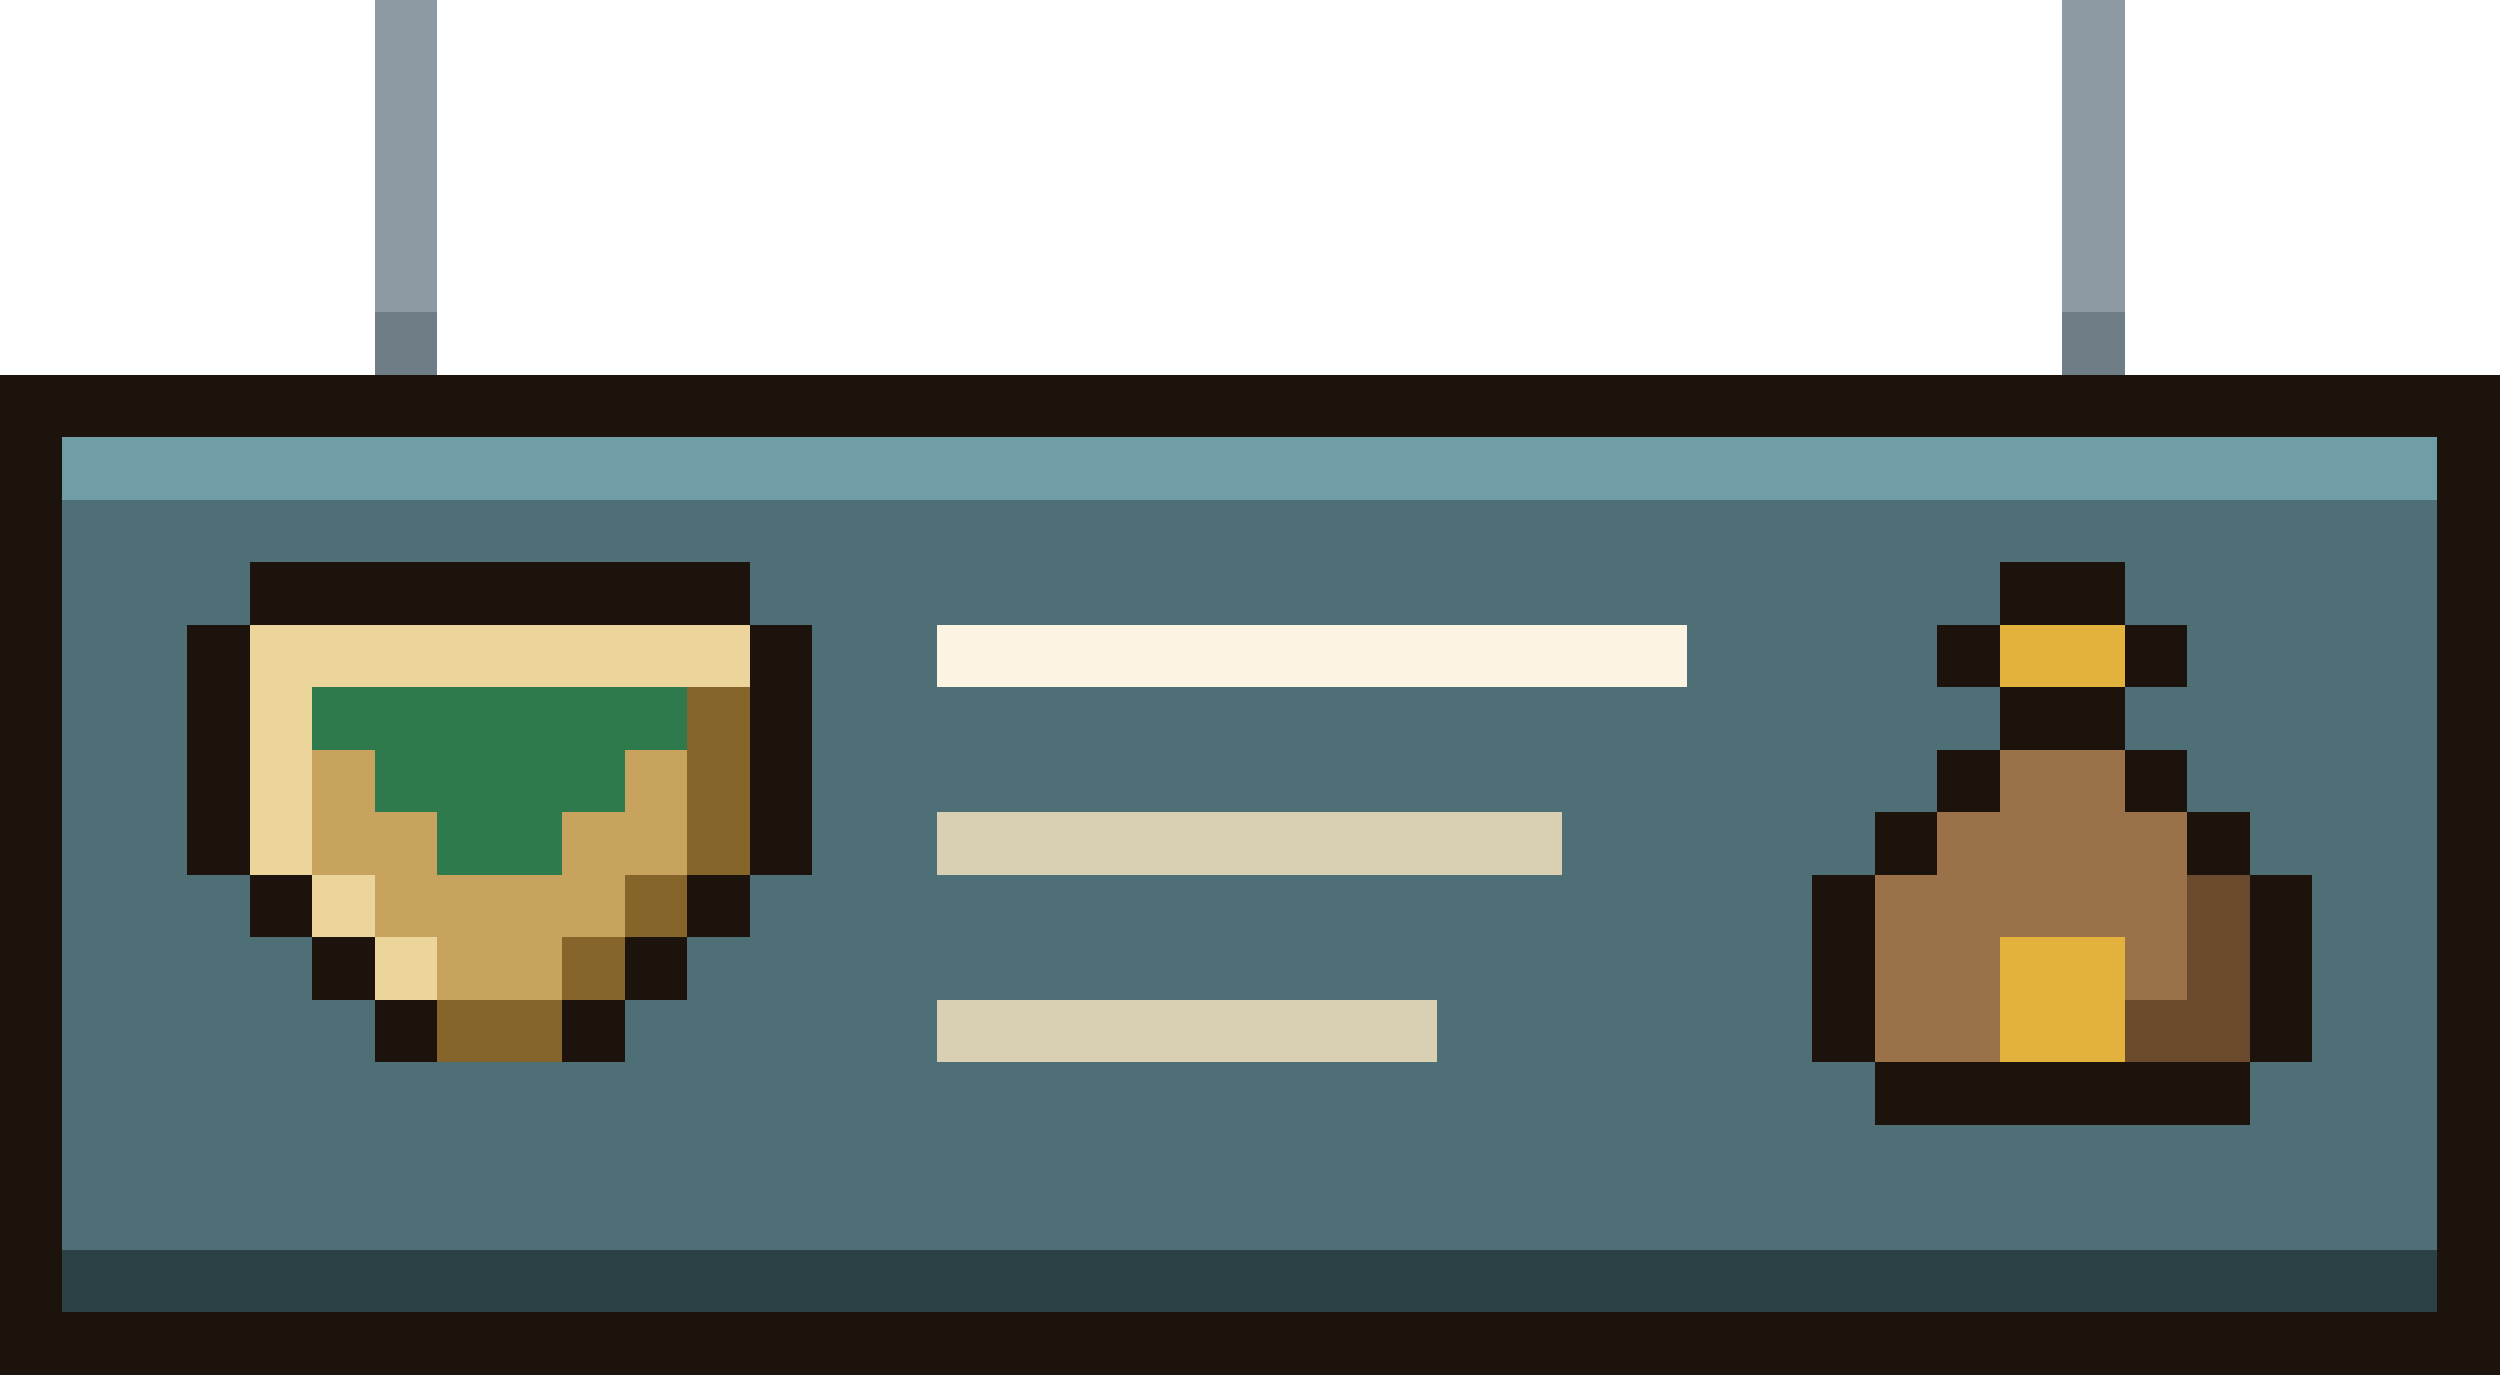
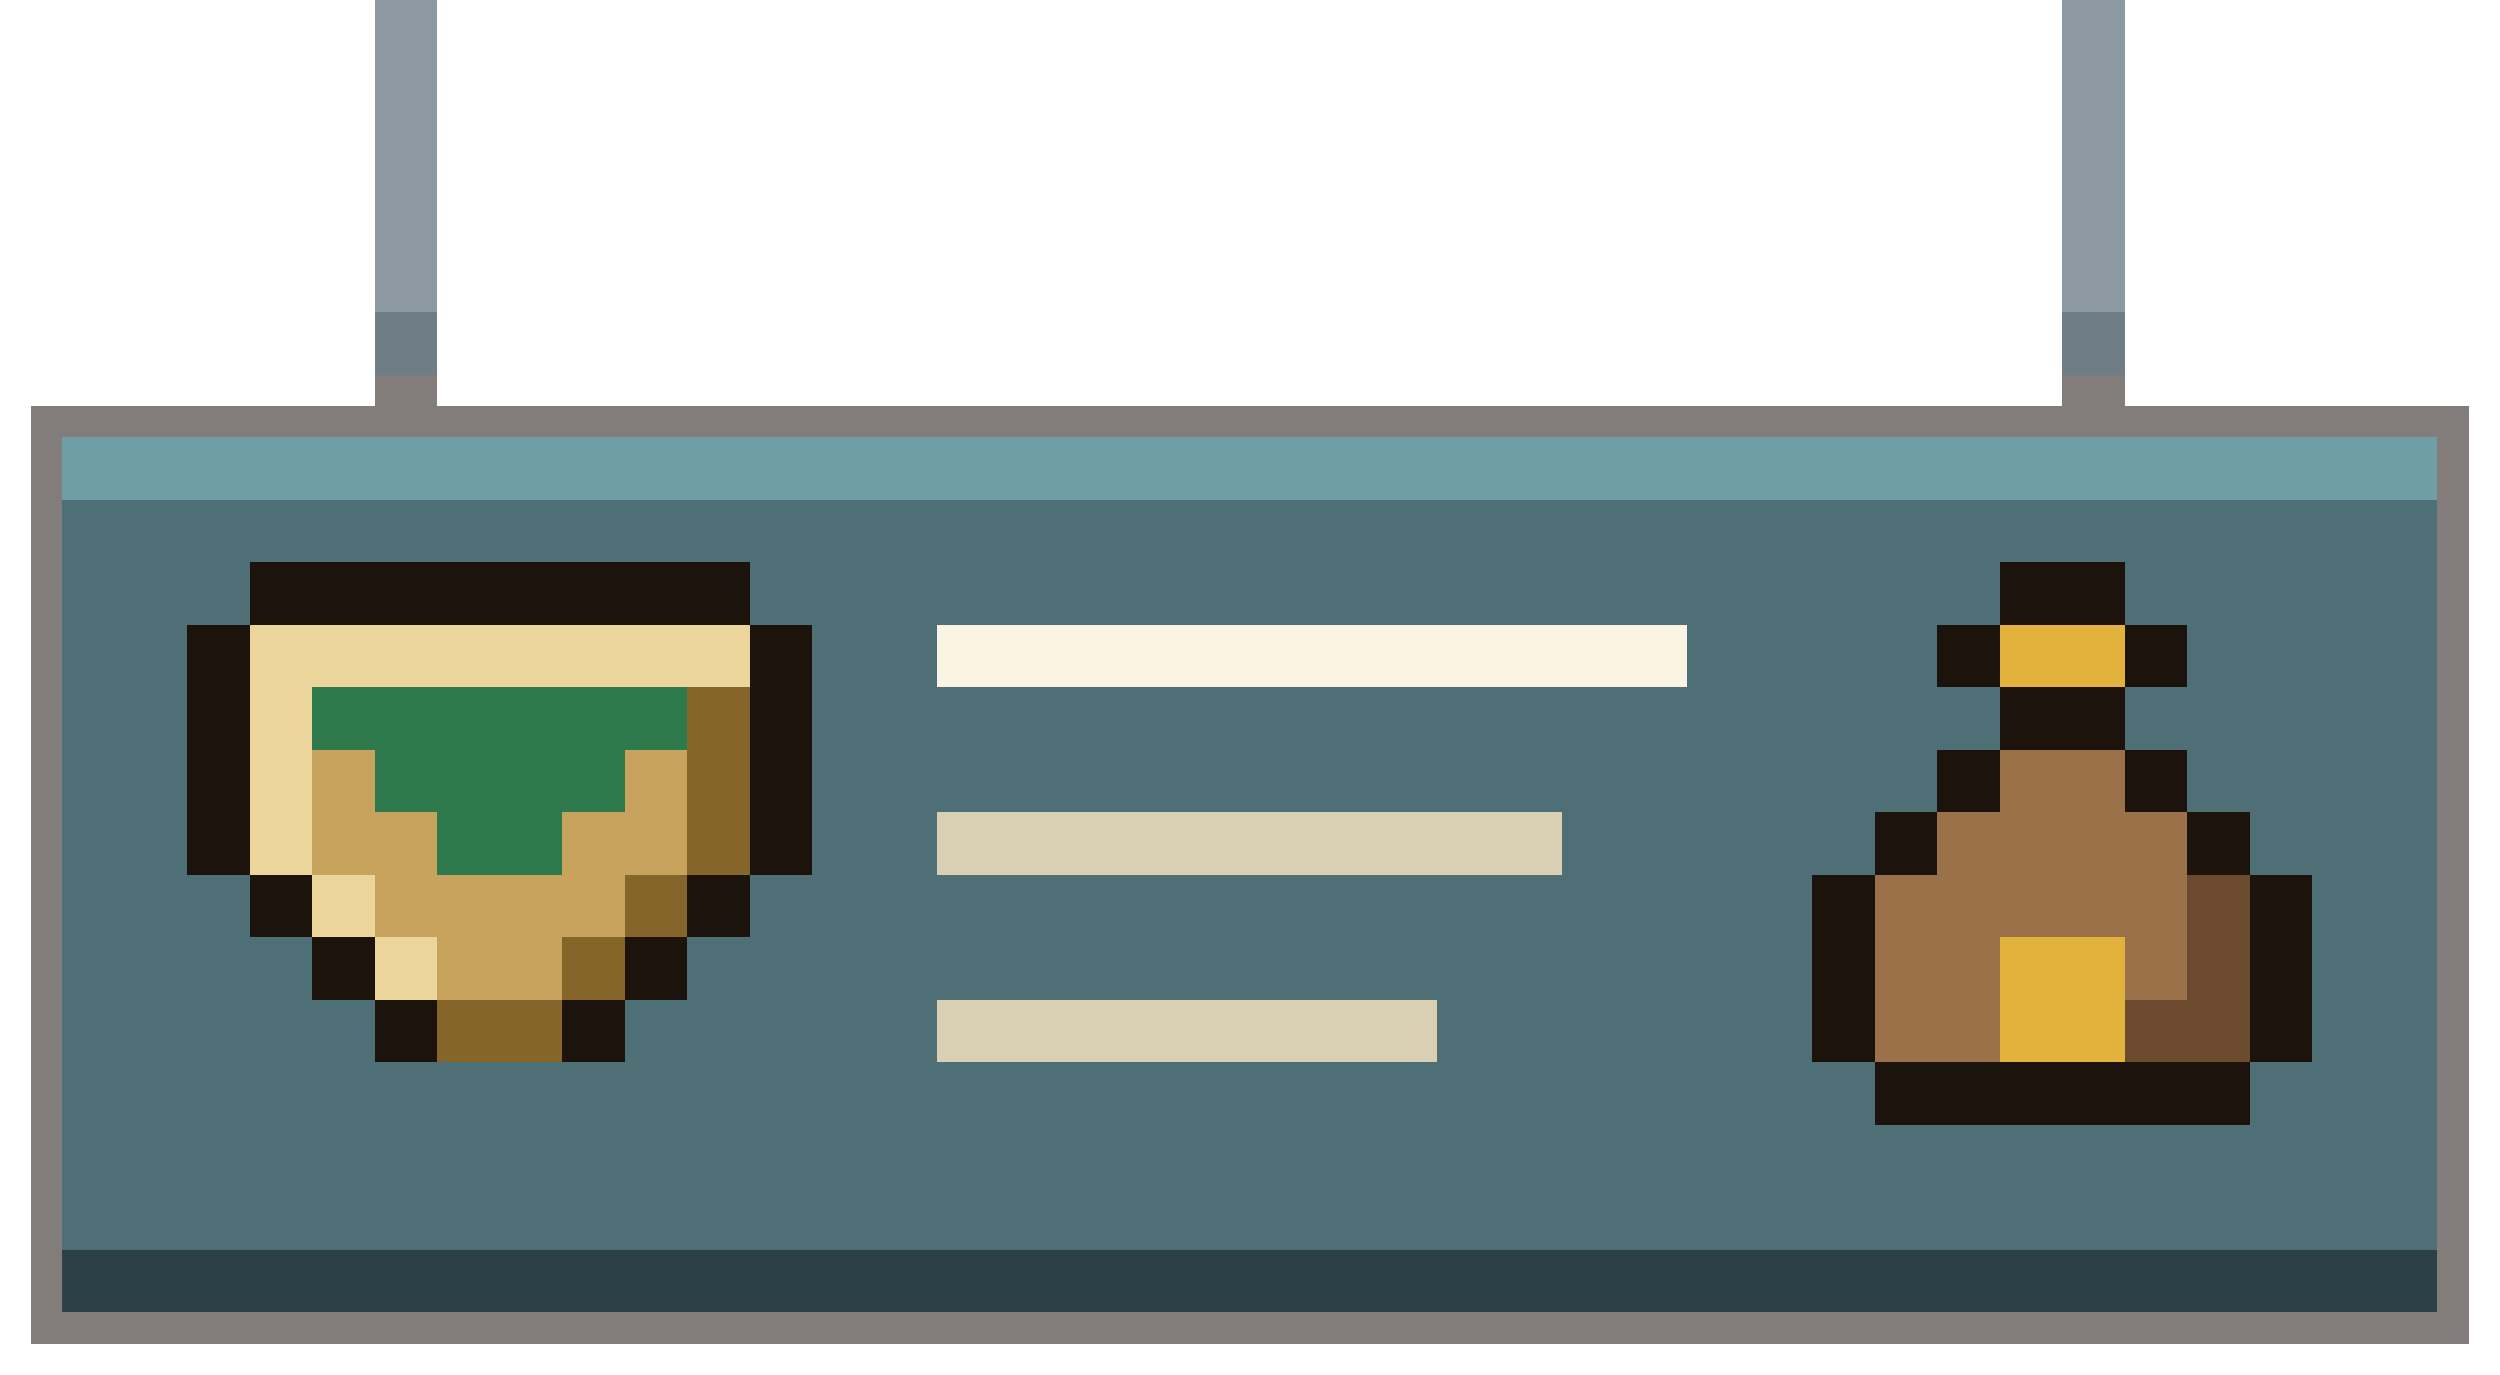
- <svg xmlns="http://www.w3.org/2000/svg" viewBox="0 0 40 22" width="160" height="88" shape-rendering="crispEdges">
-   <rect x="6" y="0" width="1" height="1" fill="#8e9aa3" />
-   <rect x="33" y="0" width="1" height="1" fill="#8e9aa3" />
-   <rect x="6" y="1" width="1" height="1" fill="#8e9aa3" />
-   <rect x="33" y="1" width="1" height="1" fill="#8e9aa3" />
-   <rect x="6" y="2" width="1" height="1" fill="#8e9aa3" />
-   <rect x="33" y="2" width="1" height="1" fill="#8e9aa3" />
-   <rect x="6" y="3" width="1" height="1" fill="#8e9aa3" />
-   <rect x="33" y="3" width="1" height="1" fill="#8e9aa3" />
-   <rect x="6" y="4" width="1" height="1" fill="#8e9aa3" />
-   <rect x="33" y="4" width="1" height="1" fill="#8e9aa3" />
-   <rect x="6" y="5" width="1" height="1" fill="#6f7d87" />
-   <rect x="33" y="5" width="1" height="1" fill="#6f7d87" />
-   <rect x="0" y="6" width="40" height="1" fill="#1b130c" />
-   <rect x="0" y="7" width="1" height="1" fill="#1b130c" />
-   <rect x="1" y="7" width="38" height="1" fill="#6f9ea6" />
-   <rect x="39" y="7" width="1" height="1" fill="#1b130c" />
-   <rect x="0" y="8" width="1" height="1" fill="#1b130c" />
-   <rect x="1" y="8" width="38" height="1" fill="#4d6f75" />
-   <rect x="39" y="8" width="1" height="1" fill="#1b130c" />
-   <rect x="0" y="9" width="1" height="1" fill="#1b130c" />
-   <rect x="1" y="9" width="3" height="1" fill="#4d6f75" />
-   <rect x="4" y="9" width="8" height="1" fill="#1b130c" />
-   <rect x="12" y="9" width="20" height="1" fill="#4d6f75" />
-   <rect x="32" y="9" width="2" height="1" fill="#1b130c" />
-   <rect x="34" y="9" width="5" height="1" fill="#4d6f75" />
-   <rect x="39" y="9" width="1" height="1" fill="#1b130c" />
-   <rect x="0" y="10" width="1" height="1" fill="#1b130c" />
-   <rect x="1" y="10" width="2" height="1" fill="#4d6f75" />
-   <rect x="3" y="10" width="1" height="1" fill="#1b130c" />
-   <rect x="4" y="10" width="8" height="1" fill="#ecd59a" />
-   <rect x="12" y="10" width="1" height="1" fill="#1b130c" />
-   <rect x="13" y="10" width="2" height="1" fill="#4d6f75" />
-   <rect x="15" y="10" width="12" height="1" fill="#fbf4e2" />
-   <rect x="27" y="10" width="4" height="1" fill="#4d6f75" />
-   <rect x="31" y="10" width="1" height="1" fill="#1b130c" />
-   <rect x="32" y="10" width="2" height="1" fill="#e3b23c" />
-   <rect x="34" y="10" width="1" height="1" fill="#1b130c" />
-   <rect x="35" y="10" width="4" height="1" fill="#4d6f75" />
-   <rect x="39" y="10" width="1" height="1" fill="#1b130c" />
-   <rect x="0" y="11" width="1" height="1" fill="#1b130c" />
-   <rect x="1" y="11" width="2" height="1" fill="#4d6f75" />
-   <rect x="3" y="11" width="1" height="1" fill="#1b130c" />
-   <rect x="4" y="11" width="1" height="1" fill="#ecd59a" />
-   <rect x="5" y="11" width="6" height="1" fill="#2f7a4d" />
-   <rect x="11" y="11" width="1" height="1" fill="#86652a" />
-   <rect x="12" y="11" width="1" height="1" fill="#1b130c" />
-   <rect x="13" y="11" width="19" height="1" fill="#4d6f75" />
-   <rect x="32" y="11" width="2" height="1" fill="#1b130c" />
-   <rect x="34" y="11" width="5" height="1" fill="#4d6f75" />
-   <rect x="39" y="11" width="1" height="1" fill="#1b130c" />
-   <rect x="0" y="12" width="1" height="1" fill="#1b130c" />
-   <rect x="1" y="12" width="2" height="1" fill="#4d6f75" />
-   <rect x="3" y="12" width="1" height="1" fill="#1b130c" />
-   <rect x="4" y="12" width="1" height="1" fill="#ecd59a" />
-   <rect x="5" y="12" width="1" height="1" fill="#c8a35e" />
-   <rect x="6" y="12" width="4" height="1" fill="#2f7a4d" />
-   <rect x="10" y="12" width="1" height="1" fill="#c8a35e" />
-   <rect x="11" y="12" width="1" height="1" fill="#86652a" />
-   <rect x="12" y="12" width="1" height="1" fill="#1b130c" />
-   <rect x="13" y="12" width="18" height="1" fill="#4d6f75" />
-   <rect x="31" y="12" width="1" height="1" fill="#1b130c" />
-   <rect x="32" y="12" width="2" height="1" fill="#9a7148" />
-   <rect x="34" y="12" width="1" height="1" fill="#1b130c" />
-   <rect x="35" y="12" width="4" height="1" fill="#4d6f75" />
-   <rect x="39" y="12" width="1" height="1" fill="#1b130c" />
-   <rect x="0" y="13" width="1" height="1" fill="#1b130c" />
-   <rect x="1" y="13" width="2" height="1" fill="#4d6f75" />
-   <rect x="3" y="13" width="1" height="1" fill="#1b130c" />
-   <rect x="4" y="13" width="1" height="1" fill="#ecd59a" />
-   <rect x="5" y="13" width="2" height="1" fill="#c8a35e" />
-   <rect x="7" y="13" width="2" height="1" fill="#2f7a4d" />
-   <rect x="9" y="13" width="2" height="1" fill="#c8a35e" />
-   <rect x="11" y="13" width="1" height="1" fill="#86652a" />
-   <rect x="12" y="13" width="1" height="1" fill="#1b130c" />
-   <rect x="13" y="13" width="2" height="1" fill="#4d6f75" />
-   <rect x="15" y="13" width="10" height="1" fill="#d9cfb2" />
-   <rect x="25" y="13" width="5" height="1" fill="#4d6f75" />
-   <rect x="30" y="13" width="1" height="1" fill="#1b130c" />
-   <rect x="31" y="13" width="4" height="1" fill="#9a7148" />
-   <rect x="35" y="13" width="1" height="1" fill="#1b130c" />
-   <rect x="36" y="13" width="3" height="1" fill="#4d6f75" />
-   <rect x="39" y="13" width="1" height="1" fill="#1b130c" />
-   <rect x="0" y="14" width="1" height="1" fill="#1b130c" />
-   <rect x="1" y="14" width="3" height="1" fill="#4d6f75" />
-   <rect x="4" y="14" width="1" height="1" fill="#1b130c" />
-   <rect x="5" y="14" width="1" height="1" fill="#ecd59a" />
-   <rect x="6" y="14" width="4" height="1" fill="#c8a35e" />
-   <rect x="10" y="14" width="1" height="1" fill="#86652a" />
-   <rect x="11" y="14" width="1" height="1" fill="#1b130c" />
-   <rect x="12" y="14" width="17" height="1" fill="#4d6f75" />
-   <rect x="29" y="14" width="1" height="1" fill="#1b130c" />
-   <rect x="30" y="14" width="5" height="1" fill="#9a7148" />
-   <rect x="35" y="14" width="1" height="1" fill="#6b4a2e" />
-   <rect x="36" y="14" width="1" height="1" fill="#1b130c" />
-   <rect x="37" y="14" width="2" height="1" fill="#4d6f75" />
-   <rect x="39" y="14" width="1" height="1" fill="#1b130c" />
-   <rect x="0" y="15" width="1" height="1" fill="#1b130c" />
-   <rect x="1" y="15" width="4" height="1" fill="#4d6f75" />
-   <rect x="5" y="15" width="1" height="1" fill="#1b130c" />
-   <rect x="6" y="15" width="1" height="1" fill="#ecd59a" />
-   <rect x="7" y="15" width="2" height="1" fill="#c8a35e" />
-   <rect x="9" y="15" width="1" height="1" fill="#86652a" />
-   <rect x="10" y="15" width="1" height="1" fill="#1b130c" />
-   <rect x="11" y="15" width="18" height="1" fill="#4d6f75" />
-   <rect x="29" y="15" width="1" height="1" fill="#1b130c" />
-   <rect x="30" y="15" width="2" height="1" fill="#9a7148" />
-   <rect x="32" y="15" width="2" height="1" fill="#e3b23c" />
-   <rect x="34" y="15" width="1" height="1" fill="#9a7148" />
-   <rect x="35" y="15" width="1" height="1" fill="#6b4a2e" />
-   <rect x="36" y="15" width="1" height="1" fill="#1b130c" />
-   <rect x="37" y="15" width="2" height="1" fill="#4d6f75" />
-   <rect x="39" y="15" width="1" height="1" fill="#1b130c" />
-   <rect x="0" y="16" width="1" height="1" fill="#1b130c" />
-   <rect x="1" y="16" width="5" height="1" fill="#4d6f75" />
-   <rect x="6" y="16" width="1" height="1" fill="#1b130c" />
-   <rect x="7" y="16" width="2" height="1" fill="#86652a" />
-   <rect x="9" y="16" width="1" height="1" fill="#1b130c" />
-   <rect x="10" y="16" width="5" height="1" fill="#4d6f75" />
-   <rect x="15" y="16" width="8" height="1" fill="#d9cfb2" />
-   <rect x="23" y="16" width="6" height="1" fill="#4d6f75" />
-   <rect x="29" y="16" width="1" height="1" fill="#1b130c" />
-   <rect x="30" y="16" width="2" height="1" fill="#9a7148" />
-   <rect x="32" y="16" width="2" height="1" fill="#e3b23c" />
-   <rect x="34" y="16" width="2" height="1" fill="#6b4a2e" />
-   <rect x="36" y="16" width="1" height="1" fill="#1b130c" />
-   <rect x="37" y="16" width="2" height="1" fill="#4d6f75" />
-   <rect x="39" y="16" width="1" height="1" fill="#1b130c" />
-   <rect x="0" y="17" width="1" height="1" fill="#1b130c" />
-   <rect x="1" y="17" width="29" height="1" fill="#4d6f75" />
-   <rect x="30" y="17" width="6" height="1" fill="#1b130c" />
-   <rect x="36" y="17" width="3" height="1" fill="#4d6f75" />
-   <rect x="39" y="17" width="1" height="1" fill="#1b130c" />
-   <rect x="0" y="18" width="1" height="1" fill="#1b130c" />
-   <rect x="1" y="18" width="38" height="1" fill="#4d6f75" />
-   <rect x="39" y="18" width="1" height="1" fill="#1b130c" />
-   <rect x="0" y="19" width="1" height="1" fill="#1b130c" />
-   <rect x="1" y="19" width="38" height="1" fill="#4d6f75" />
-   <rect x="39" y="19" width="1" height="1" fill="#1b130c" />
-   <rect x="0" y="20" width="1" height="1" fill="#1b130c" />
-   <rect x="1" y="20" width="38" height="1" fill="#2c4145" />
-   <rect x="39" y="20" width="1" height="1" fill="#1b130c" />
-   <rect x="0" y="21" width="40" height="1" fill="#1b130c" />
+ <svg xmlns="http://www.w3.org/2000/svg" viewBox="0 0 80 44" width="160" height="88" shape-rendering="crispEdges">
+   <rect x="12" y="0" width="2" height="1" fill="#8e9aa3" />
+   <rect x="66" y="0" width="2" height="1" fill="#8e9aa3" />
+   <rect x="12" y="1" width="2" height="1" fill="#8e9aa3" />
+   <rect x="66" y="1" width="2" height="1" fill="#8e9aa3" />
+   <rect x="12" y="2" width="2" height="1" fill="#8e9aa3" />
+   <rect x="66" y="2" width="2" height="1" fill="#8e9aa3" />
+   <rect x="12" y="3" width="2" height="1" fill="#8e9aa3" />
+   <rect x="66" y="3" width="2" height="1" fill="#8e9aa3" />
+   <rect x="12" y="4" width="2" height="1" fill="#8e9aa3" />
+   <rect x="66" y="4" width="2" height="1" fill="#8e9aa3" />
+   <rect x="12" y="5" width="2" height="1" fill="#8e9aa3" />
+   <rect x="66" y="5" width="2" height="1" fill="#8e9aa3" />
+   <rect x="12" y="6" width="2" height="1" fill="#8e9aa3" />
+   <rect x="66" y="6" width="2" height="1" fill="#8e9aa3" />
+   <rect x="12" y="7" width="2" height="1" fill="#8e9aa3" />
+   <rect x="66" y="7" width="2" height="1" fill="#8e9aa3" />
+   <rect x="12" y="8" width="2" height="1" fill="#8e9aa3" />
+   <rect x="66" y="8" width="2" height="1" fill="#8e9aa3" />
+   <rect x="12" y="9" width="2" height="1" fill="#8e9aa3" />
+   <rect x="66" y="9" width="2" height="1" fill="#8e9aa3" />
+   <rect x="12" y="10" width="2" height="1" fill="#6f7d87" />
+   <rect x="66" y="10" width="2" height="1" fill="#6f7d87" />
+   <rect x="12" y="11" width="2" height="1" fill="#6f7d87" />
+   <rect x="66" y="11" width="2" height="1" fill="#6f7d87" />
+   <rect x="12" y="12" width="2" height="1" fill="#1b130c" opacity="0.55" />
+   <rect x="66" y="12" width="2" height="1" fill="#1b130c" opacity="0.55" />
+   <rect x="1" y="13" width="78" height="1" fill="#1b130c" opacity="0.55" />
+   <rect x="1" y="14" width="1" height="1" fill="#1b130c" opacity="0.55" />
+   <rect x="2" y="14" width="76" height="1" fill="#6f9ea6" />
+   <rect x="78" y="14" width="1" height="1" fill="#1b130c" opacity="0.55" />
+   <rect x="1" y="15" width="1" height="1" fill="#1b130c" opacity="0.55" />
+   <rect x="2" y="15" width="76" height="1" fill="#6f9ea6" />
+   <rect x="78" y="15" width="1" height="1" fill="#1b130c" opacity="0.55" />
+   <rect x="1" y="16" width="1" height="1" fill="#1b130c" opacity="0.55" />
+   <rect x="2" y="16" width="76" height="1" fill="#4d6f75" />
+   <rect x="78" y="16" width="1" height="1" fill="#1b130c" opacity="0.55" />
+   <rect x="1" y="17" width="1" height="1" fill="#1b130c" opacity="0.55" />
+   <rect x="2" y="17" width="76" height="1" fill="#4d6f75" />
+   <rect x="78" y="17" width="1" height="1" fill="#1b130c" opacity="0.55" />
+   <rect x="1" y="18" width="1" height="1" fill="#1b130c" opacity="0.55" />
+   <rect x="2" y="18" width="6" height="1" fill="#4d6f75" />
+   <rect x="8" y="18" width="16" height="1" fill="#1b130c" />
+   <rect x="24" y="18" width="40" height="1" fill="#4d6f75" />
+   <rect x="64" y="18" width="4" height="1" fill="#1b130c" />
+   <rect x="68" y="18" width="10" height="1" fill="#4d6f75" />
+   <rect x="78" y="18" width="1" height="1" fill="#1b130c" opacity="0.55" />
+   <rect x="1" y="19" width="1" height="1" fill="#1b130c" opacity="0.55" />
+   <rect x="2" y="19" width="6" height="1" fill="#4d6f75" />
+   <rect x="8" y="19" width="16" height="1" fill="#1b130c" />
+   <rect x="24" y="19" width="40" height="1" fill="#4d6f75" />
+   <rect x="64" y="19" width="4" height="1" fill="#1b130c" />
+   <rect x="68" y="19" width="10" height="1" fill="#4d6f75" />
+   <rect x="78" y="19" width="1" height="1" fill="#1b130c" opacity="0.55" />
+   <rect x="1" y="20" width="1" height="1" fill="#1b130c" opacity="0.55" />
+   <rect x="2" y="20" width="4" height="1" fill="#4d6f75" />
+   <rect x="6" y="20" width="2" height="1" fill="#1b130c" />
+   <rect x="8" y="20" width="16" height="1" fill="#ecd59a" />
+   <rect x="24" y="20" width="2" height="1" fill="#1b130c" />
+   <rect x="26" y="20" width="4" height="1" fill="#4d6f75" />
+   <rect x="30" y="20" width="24" height="1" fill="#fbf4e2" />
+   <rect x="54" y="20" width="8" height="1" fill="#4d6f75" />
+   <rect x="62" y="20" width="2" height="1" fill="#1b130c" />
+   <rect x="64" y="20" width="4" height="1" fill="#e3b23c" />
+   <rect x="68" y="20" width="2" height="1" fill="#1b130c" />
+   <rect x="70" y="20" width="8" height="1" fill="#4d6f75" />
+   <rect x="78" y="20" width="1" height="1" fill="#1b130c" opacity="0.55" />
+   <rect x="1" y="21" width="1" height="1" fill="#1b130c" opacity="0.55" />
+   <rect x="2" y="21" width="4" height="1" fill="#4d6f75" />
+   <rect x="6" y="21" width="2" height="1" fill="#1b130c" />
+   <rect x="8" y="21" width="16" height="1" fill="#ecd59a" />
+   <rect x="24" y="21" width="2" height="1" fill="#1b130c" />
+   <rect x="26" y="21" width="4" height="1" fill="#4d6f75" />
+   <rect x="30" y="21" width="24" height="1" fill="#fbf4e2" />
+   <rect x="54" y="21" width="8" height="1" fill="#4d6f75" />
+   <rect x="62" y="21" width="2" height="1" fill="#1b130c" />
+   <rect x="64" y="21" width="4" height="1" fill="#e3b23c" />
+   <rect x="68" y="21" width="2" height="1" fill="#1b130c" />
+   <rect x="70" y="21" width="8" height="1" fill="#4d6f75" />
+   <rect x="78" y="21" width="1" height="1" fill="#1b130c" opacity="0.55" />
+   <rect x="1" y="22" width="1" height="1" fill="#1b130c" opacity="0.55" />
+   <rect x="2" y="22" width="4" height="1" fill="#4d6f75" />
+   <rect x="6" y="22" width="2" height="1" fill="#1b130c" />
+   <rect x="8" y="22" width="2" height="1" fill="#ecd59a" />
+   <rect x="10" y="22" width="12" height="1" fill="#2f7a4d" />
+   <rect x="22" y="22" width="2" height="1" fill="#86652a" />
+   <rect x="24" y="22" width="2" height="1" fill="#1b130c" />
+   <rect x="26" y="22" width="38" height="1" fill="#4d6f75" />
+   <rect x="64" y="22" width="4" height="1" fill="#1b130c" />
+   <rect x="68" y="22" width="10" height="1" fill="#4d6f75" />
+   <rect x="78" y="22" width="1" height="1" fill="#1b130c" opacity="0.55" />
+   <rect x="1" y="23" width="1" height="1" fill="#1b130c" opacity="0.55" />
+   <rect x="2" y="23" width="4" height="1" fill="#4d6f75" />
+   <rect x="6" y="23" width="2" height="1" fill="#1b130c" />
+   <rect x="8" y="23" width="2" height="1" fill="#ecd59a" />
+   <rect x="10" y="23" width="12" height="1" fill="#2f7a4d" />
+   <rect x="22" y="23" width="2" height="1" fill="#86652a" />
+   <rect x="24" y="23" width="2" height="1" fill="#1b130c" />
+   <rect x="26" y="23" width="38" height="1" fill="#4d6f75" />
+   <rect x="64" y="23" width="4" height="1" fill="#1b130c" />
+   <rect x="68" y="23" width="10" height="1" fill="#4d6f75" />
+   <rect x="78" y="23" width="1" height="1" fill="#1b130c" opacity="0.55" />
+   <rect x="1" y="24" width="1" height="1" fill="#1b130c" opacity="0.55" />
+   <rect x="2" y="24" width="4" height="1" fill="#4d6f75" />
+   <rect x="6" y="24" width="2" height="1" fill="#1b130c" />
+   <rect x="8" y="24" width="2" height="1" fill="#ecd59a" />
+   <rect x="10" y="24" width="2" height="1" fill="#c8a35e" />
+   <rect x="12" y="24" width="8" height="1" fill="#2f7a4d" />
+   <rect x="20" y="24" width="2" height="1" fill="#c8a35e" />
+   <rect x="22" y="24" width="2" height="1" fill="#86652a" />
+   <rect x="24" y="24" width="2" height="1" fill="#1b130c" />
+   <rect x="26" y="24" width="36" height="1" fill="#4d6f75" />
+   <rect x="62" y="24" width="2" height="1" fill="#1b130c" />
+   <rect x="64" y="24" width="4" height="1" fill="#9a7148" />
+   <rect x="68" y="24" width="2" height="1" fill="#1b130c" />
+   <rect x="70" y="24" width="8" height="1" fill="#4d6f75" />
+   <rect x="78" y="24" width="1" height="1" fill="#1b130c" opacity="0.55" />
+   <rect x="1" y="25" width="1" height="1" fill="#1b130c" opacity="0.55" />
+   <rect x="2" y="25" width="4" height="1" fill="#4d6f75" />
+   <rect x="6" y="25" width="2" height="1" fill="#1b130c" />
+   <rect x="8" y="25" width="2" height="1" fill="#ecd59a" />
+   <rect x="10" y="25" width="2" height="1" fill="#c8a35e" />
+   <rect x="12" y="25" width="8" height="1" fill="#2f7a4d" />
+   <rect x="20" y="25" width="2" height="1" fill="#c8a35e" />
+   <rect x="22" y="25" width="2" height="1" fill="#86652a" />
+   <rect x="24" y="25" width="2" height="1" fill="#1b130c" />
+   <rect x="26" y="25" width="36" height="1" fill="#4d6f75" />
+   <rect x="62" y="25" width="2" height="1" fill="#1b130c" />
+   <rect x="64" y="25" width="4" height="1" fill="#9a7148" />
+   <rect x="68" y="25" width="2" height="1" fill="#1b130c" />
+   <rect x="70" y="25" width="8" height="1" fill="#4d6f75" />
+   <rect x="78" y="25" width="1" height="1" fill="#1b130c" opacity="0.55" />
+   <rect x="1" y="26" width="1" height="1" fill="#1b130c" opacity="0.55" />
+   <rect x="2" y="26" width="4" height="1" fill="#4d6f75" />
+   <rect x="6" y="26" width="2" height="1" fill="#1b130c" />
+   <rect x="8" y="26" width="2" height="1" fill="#ecd59a" />
+   <rect x="10" y="26" width="4" height="1" fill="#c8a35e" />
+   <rect x="14" y="26" width="4" height="1" fill="#2f7a4d" />
+   <rect x="18" y="26" width="4" height="1" fill="#c8a35e" />
+   <rect x="22" y="26" width="2" height="1" fill="#86652a" />
+   <rect x="24" y="26" width="2" height="1" fill="#1b130c" />
+   <rect x="26" y="26" width="4" height="1" fill="#4d6f75" />
+   <rect x="30" y="26" width="20" height="1" fill="#d9cfb2" />
+   <rect x="50" y="26" width="10" height="1" fill="#4d6f75" />
+   <rect x="60" y="26" width="2" height="1" fill="#1b130c" />
+   <rect x="62" y="26" width="8" height="1" fill="#9a7148" />
+   <rect x="70" y="26" width="2" height="1" fill="#1b130c" />
+   <rect x="72" y="26" width="6" height="1" fill="#4d6f75" />
+   <rect x="78" y="26" width="1" height="1" fill="#1b130c" opacity="0.55" />
+   <rect x="1" y="27" width="1" height="1" fill="#1b130c" opacity="0.55" />
+   <rect x="2" y="27" width="4" height="1" fill="#4d6f75" />
+   <rect x="6" y="27" width="2" height="1" fill="#1b130c" />
+   <rect x="8" y="27" width="2" height="1" fill="#ecd59a" />
+   <rect x="10" y="27" width="4" height="1" fill="#c8a35e" />
+   <rect x="14" y="27" width="4" height="1" fill="#2f7a4d" />
+   <rect x="18" y="27" width="4" height="1" fill="#c8a35e" />
+   <rect x="22" y="27" width="2" height="1" fill="#86652a" />
+   <rect x="24" y="27" width="2" height="1" fill="#1b130c" />
+   <rect x="26" y="27" width="4" height="1" fill="#4d6f75" />
+   <rect x="30" y="27" width="20" height="1" fill="#d9cfb2" />
+   <rect x="50" y="27" width="10" height="1" fill="#4d6f75" />
+   <rect x="60" y="27" width="2" height="1" fill="#1b130c" />
+   <rect x="62" y="27" width="8" height="1" fill="#9a7148" />
+   <rect x="70" y="27" width="2" height="1" fill="#1b130c" />
+   <rect x="72" y="27" width="6" height="1" fill="#4d6f75" />
+   <rect x="78" y="27" width="1" height="1" fill="#1b130c" opacity="0.55" />
+   <rect x="1" y="28" width="1" height="1" fill="#1b130c" opacity="0.55" />
+   <rect x="2" y="28" width="6" height="1" fill="#4d6f75" />
+   <rect x="8" y="28" width="2" height="1" fill="#1b130c" />
+   <rect x="10" y="28" width="2" height="1" fill="#ecd59a" />
+   <rect x="12" y="28" width="8" height="1" fill="#c8a35e" />
+   <rect x="20" y="28" width="2" height="1" fill="#86652a" />
+   <rect x="22" y="28" width="2" height="1" fill="#1b130c" />
+   <rect x="24" y="28" width="34" height="1" fill="#4d6f75" />
+   <rect x="58" y="28" width="2" height="1" fill="#1b130c" />
+   <rect x="60" y="28" width="10" height="1" fill="#9a7148" />
+   <rect x="70" y="28" width="2" height="1" fill="#6b4a2e" />
+   <rect x="72" y="28" width="2" height="1" fill="#1b130c" />
+   <rect x="74" y="28" width="4" height="1" fill="#4d6f75" />
+   <rect x="78" y="28" width="1" height="1" fill="#1b130c" opacity="0.55" />
+   <rect x="1" y="29" width="1" height="1" fill="#1b130c" opacity="0.55" />
+   <rect x="2" y="29" width="6" height="1" fill="#4d6f75" />
+   <rect x="8" y="29" width="2" height="1" fill="#1b130c" />
+   <rect x="10" y="29" width="2" height="1" fill="#ecd59a" />
+   <rect x="12" y="29" width="8" height="1" fill="#c8a35e" />
+   <rect x="20" y="29" width="2" height="1" fill="#86652a" />
+   <rect x="22" y="29" width="2" height="1" fill="#1b130c" />
+   <rect x="24" y="29" width="34" height="1" fill="#4d6f75" />
+   <rect x="58" y="29" width="2" height="1" fill="#1b130c" />
+   <rect x="60" y="29" width="10" height="1" fill="#9a7148" />
+   <rect x="70" y="29" width="2" height="1" fill="#6b4a2e" />
+   <rect x="72" y="29" width="2" height="1" fill="#1b130c" />
+   <rect x="74" y="29" width="4" height="1" fill="#4d6f75" />
+   <rect x="78" y="29" width="1" height="1" fill="#1b130c" opacity="0.55" />
+   <rect x="1" y="30" width="1" height="1" fill="#1b130c" opacity="0.55" />
+   <rect x="2" y="30" width="8" height="1" fill="#4d6f75" />
+   <rect x="10" y="30" width="2" height="1" fill="#1b130c" />
+   <rect x="12" y="30" width="2" height="1" fill="#ecd59a" />
+   <rect x="14" y="30" width="4" height="1" fill="#c8a35e" />
+   <rect x="18" y="30" width="2" height="1" fill="#86652a" />
+   <rect x="20" y="30" width="2" height="1" fill="#1b130c" />
+   <rect x="22" y="30" width="36" height="1" fill="#4d6f75" />
+   <rect x="58" y="30" width="2" height="1" fill="#1b130c" />
+   <rect x="60" y="30" width="4" height="1" fill="#9a7148" />
+   <rect x="64" y="30" width="4" height="1" fill="#e3b23c" />
+   <rect x="68" y="30" width="2" height="1" fill="#9a7148" />
+   <rect x="70" y="30" width="2" height="1" fill="#6b4a2e" />
+   <rect x="72" y="30" width="2" height="1" fill="#1b130c" />
+   <rect x="74" y="30" width="4" height="1" fill="#4d6f75" />
+   <rect x="78" y="30" width="1" height="1" fill="#1b130c" opacity="0.55" />
+   <rect x="1" y="31" width="1" height="1" fill="#1b130c" opacity="0.55" />
+   <rect x="2" y="31" width="8" height="1" fill="#4d6f75" />
+   <rect x="10" y="31" width="2" height="1" fill="#1b130c" />
+   <rect x="12" y="31" width="2" height="1" fill="#ecd59a" />
+   <rect x="14" y="31" width="4" height="1" fill="#c8a35e" />
+   <rect x="18" y="31" width="2" height="1" fill="#86652a" />
+   <rect x="20" y="31" width="2" height="1" fill="#1b130c" />
+   <rect x="22" y="31" width="36" height="1" fill="#4d6f75" />
+   <rect x="58" y="31" width="2" height="1" fill="#1b130c" />
+   <rect x="60" y="31" width="4" height="1" fill="#9a7148" />
+   <rect x="64" y="31" width="4" height="1" fill="#e3b23c" />
+   <rect x="68" y="31" width="2" height="1" fill="#9a7148" />
+   <rect x="70" y="31" width="2" height="1" fill="#6b4a2e" />
+   <rect x="72" y="31" width="2" height="1" fill="#1b130c" />
+   <rect x="74" y="31" width="4" height="1" fill="#4d6f75" />
+   <rect x="78" y="31" width="1" height="1" fill="#1b130c" opacity="0.55" />
+   <rect x="1" y="32" width="1" height="1" fill="#1b130c" opacity="0.55" />
+   <rect x="2" y="32" width="10" height="1" fill="#4d6f75" />
+   <rect x="12" y="32" width="2" height="1" fill="#1b130c" />
+   <rect x="14" y="32" width="4" height="1" fill="#86652a" />
+   <rect x="18" y="32" width="2" height="1" fill="#1b130c" />
+   <rect x="20" y="32" width="10" height="1" fill="#4d6f75" />
+   <rect x="30" y="32" width="16" height="1" fill="#d9cfb2" />
+   <rect x="46" y="32" width="12" height="1" fill="#4d6f75" />
+   <rect x="58" y="32" width="2" height="1" fill="#1b130c" />
+   <rect x="60" y="32" width="4" height="1" fill="#9a7148" />
+   <rect x="64" y="32" width="4" height="1" fill="#e3b23c" />
+   <rect x="68" y="32" width="4" height="1" fill="#6b4a2e" />
+   <rect x="72" y="32" width="2" height="1" fill="#1b130c" />
+   <rect x="74" y="32" width="4" height="1" fill="#4d6f75" />
+   <rect x="78" y="32" width="1" height="1" fill="#1b130c" opacity="0.55" />
+   <rect x="1" y="33" width="1" height="1" fill="#1b130c" opacity="0.55" />
+   <rect x="2" y="33" width="10" height="1" fill="#4d6f75" />
+   <rect x="12" y="33" width="2" height="1" fill="#1b130c" />
+   <rect x="14" y="33" width="4" height="1" fill="#86652a" />
+   <rect x="18" y="33" width="2" height="1" fill="#1b130c" />
+   <rect x="20" y="33" width="10" height="1" fill="#4d6f75" />
+   <rect x="30" y="33" width="16" height="1" fill="#d9cfb2" />
+   <rect x="46" y="33" width="12" height="1" fill="#4d6f75" />
+   <rect x="58" y="33" width="2" height="1" fill="#1b130c" />
+   <rect x="60" y="33" width="4" height="1" fill="#9a7148" />
+   <rect x="64" y="33" width="4" height="1" fill="#e3b23c" />
+   <rect x="68" y="33" width="4" height="1" fill="#6b4a2e" />
+   <rect x="72" y="33" width="2" height="1" fill="#1b130c" />
+   <rect x="74" y="33" width="4" height="1" fill="#4d6f75" />
+   <rect x="78" y="33" width="1" height="1" fill="#1b130c" opacity="0.55" />
+   <rect x="1" y="34" width="1" height="1" fill="#1b130c" opacity="0.55" />
+   <rect x="2" y="34" width="58" height="1" fill="#4d6f75" />
+   <rect x="60" y="34" width="12" height="1" fill="#1b130c" />
+   <rect x="72" y="34" width="6" height="1" fill="#4d6f75" />
+   <rect x="78" y="34" width="1" height="1" fill="#1b130c" opacity="0.55" />
+   <rect x="1" y="35" width="1" height="1" fill="#1b130c" opacity="0.55" />
+   <rect x="2" y="35" width="58" height="1" fill="#4d6f75" />
+   <rect x="60" y="35" width="12" height="1" fill="#1b130c" />
+   <rect x="72" y="35" width="6" height="1" fill="#4d6f75" />
+   <rect x="78" y="35" width="1" height="1" fill="#1b130c" opacity="0.55" />
+   <rect x="1" y="36" width="1" height="1" fill="#1b130c" opacity="0.55" />
+   <rect x="2" y="36" width="76" height="1" fill="#4d6f75" />
+   <rect x="78" y="36" width="1" height="1" fill="#1b130c" opacity="0.55" />
+   <rect x="1" y="37" width="1" height="1" fill="#1b130c" opacity="0.55" />
+   <rect x="2" y="37" width="76" height="1" fill="#4d6f75" />
+   <rect x="78" y="37" width="1" height="1" fill="#1b130c" opacity="0.55" />
+   <rect x="1" y="38" width="1" height="1" fill="#1b130c" opacity="0.55" />
+   <rect x="2" y="38" width="76" height="1" fill="#4d6f75" />
+   <rect x="78" y="38" width="1" height="1" fill="#1b130c" opacity="0.55" />
+   <rect x="1" y="39" width="1" height="1" fill="#1b130c" opacity="0.55" />
+   <rect x="2" y="39" width="76" height="1" fill="#4d6f75" />
+   <rect x="78" y="39" width="1" height="1" fill="#1b130c" opacity="0.55" />
+   <rect x="1" y="40" width="1" height="1" fill="#1b130c" opacity="0.55" />
+   <rect x="2" y="40" width="76" height="1" fill="#2c4145" />
+   <rect x="78" y="40" width="1" height="1" fill="#1b130c" opacity="0.55" />
+   <rect x="1" y="41" width="1" height="1" fill="#1b130c" opacity="0.55" />
+   <rect x="2" y="41" width="76" height="1" fill="#2c4145" />
+   <rect x="78" y="41" width="1" height="1" fill="#1b130c" opacity="0.55" />
+   <rect x="1" y="42" width="78" height="1" fill="#1b130c" opacity="0.55" />
</svg>
